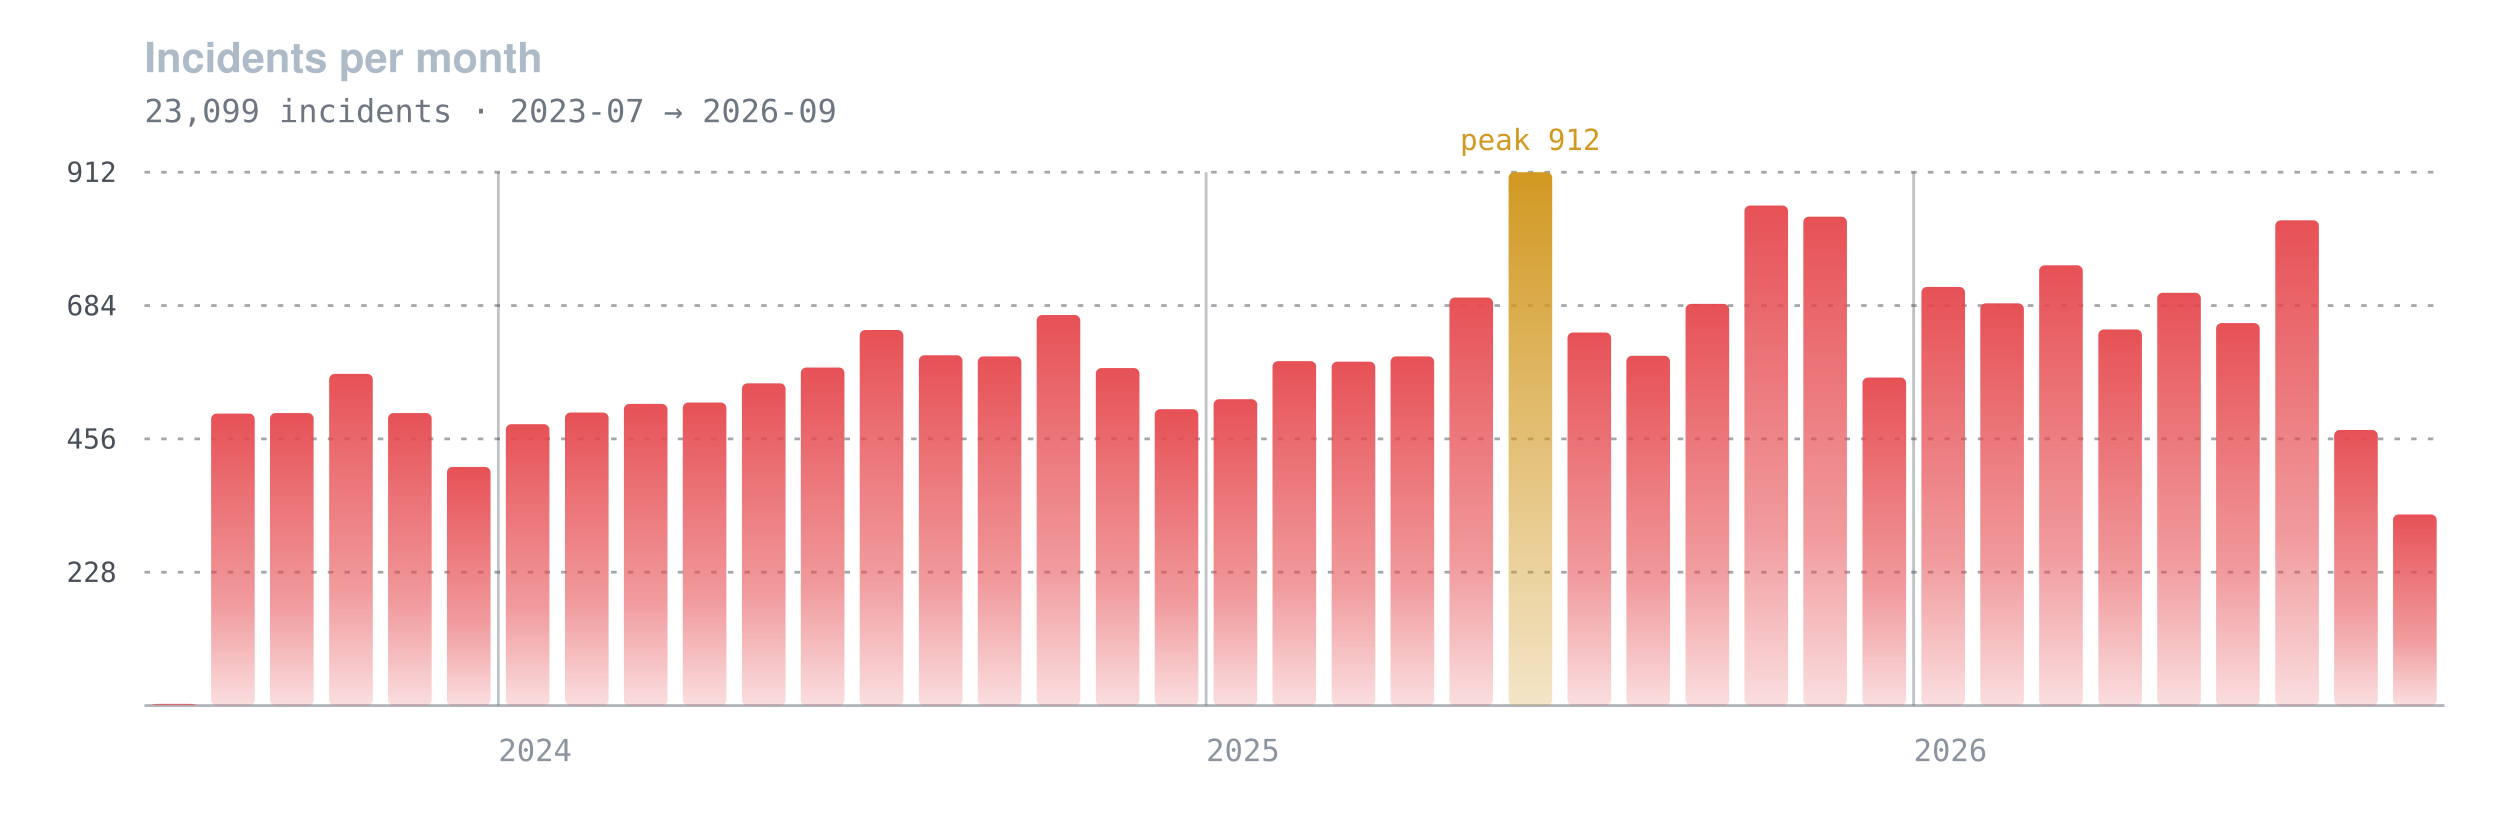
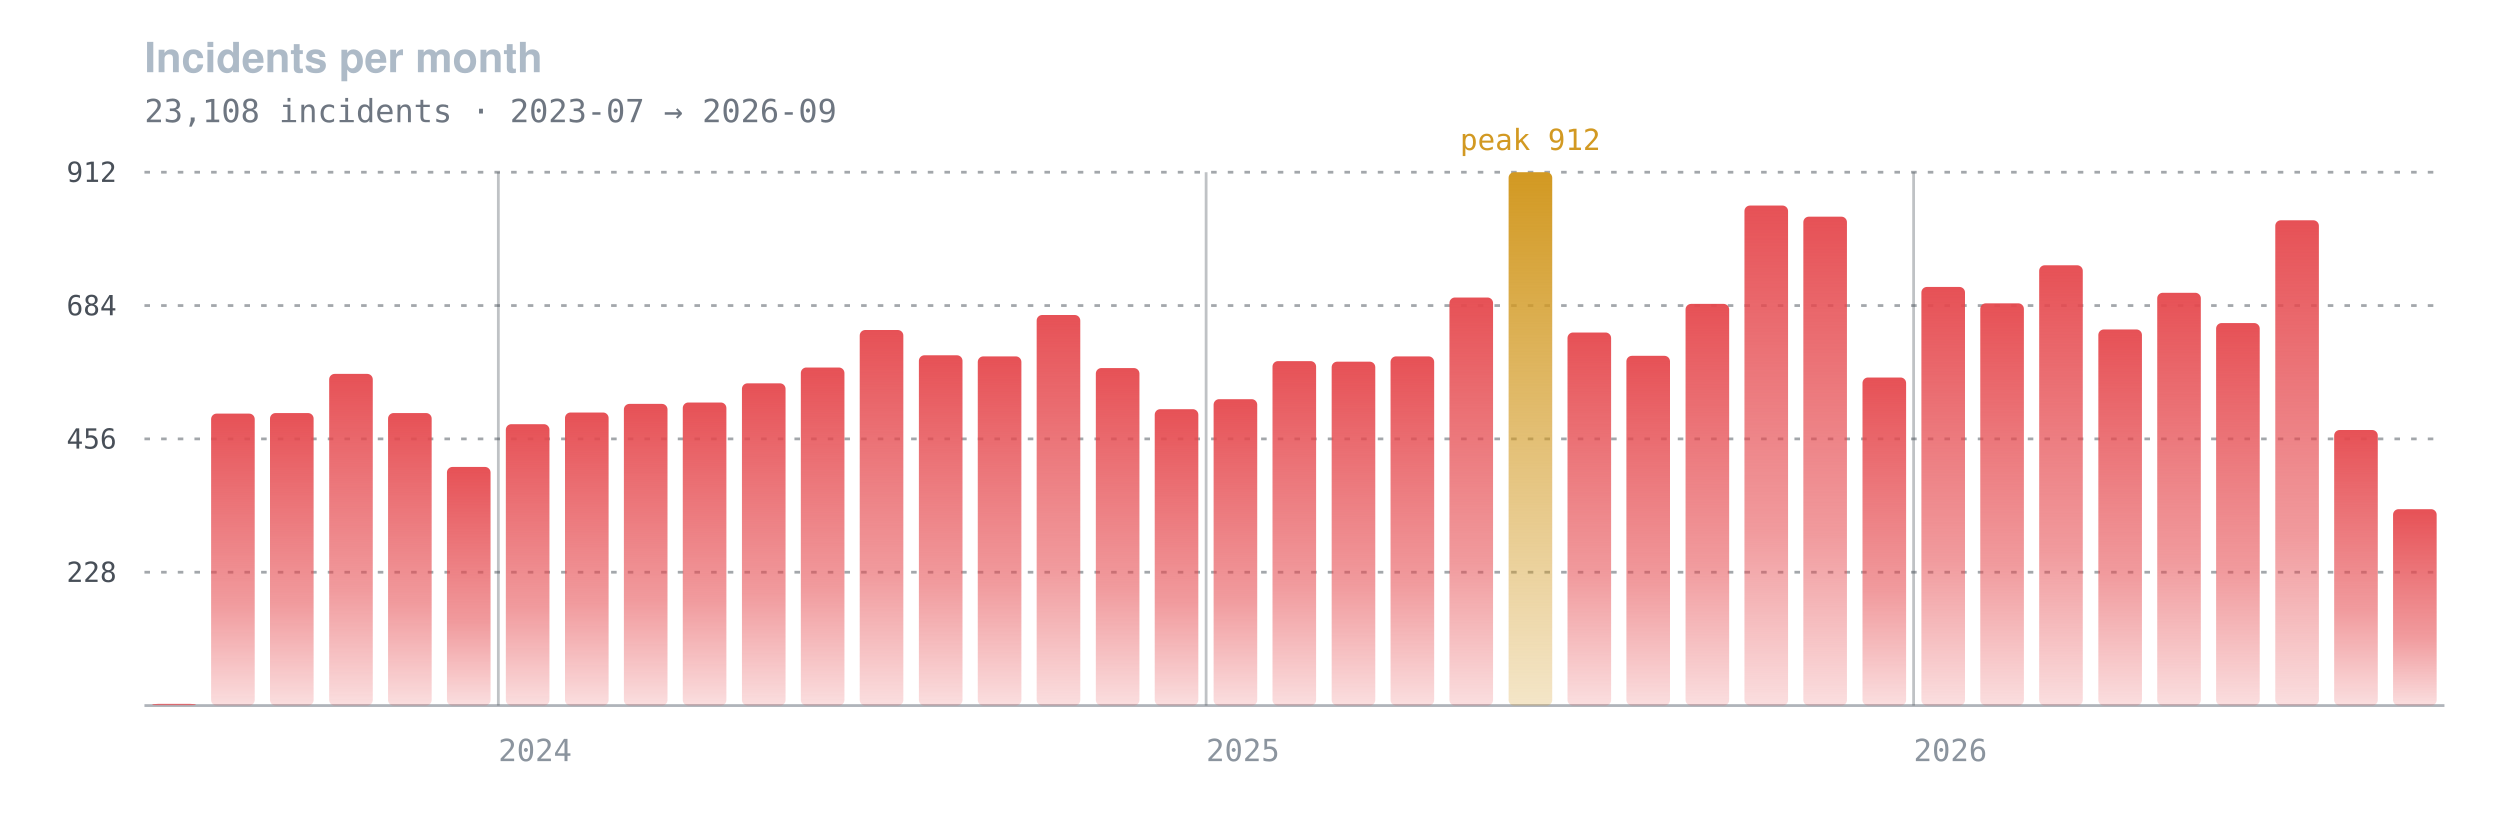
<svg xmlns="http://www.w3.org/2000/svg" viewBox="0 0 900 300" width="900" height="300" role="img">
  <defs>
    <linearGradient id="bg" x1="0" y1="0" x2="0" y2="1">
      <stop offset="0%" stop-color="#e5484d" stop-opacity="0.95" />
      <stop offset="65%" stop-color="#e5484d" stop-opacity="0.55" />
      <stop offset="100%" stop-color="#e5484d" stop-opacity="0.18" />
    </linearGradient>
    <linearGradient id="pk" x1="0" y1="0" x2="0" y2="1">
      <stop offset="0%" stop-color="#d29922" stop-opacity="1" />
      <stop offset="100%" stop-color="#d29922" stop-opacity="0.25" />
    </linearGradient>
  </defs>
  <text x="52" y="26" fill="#adbac7" font-size="15" font-family="-apple-system,BlinkMacSystemFont,Segoe UI,Helvetica,Arial,sans-serif" font-weight="600">Incidents per month</text>
-   <text x="52" y="44" fill="#6e7681" font-size="11.5" font-family="ui-monospace,SFMono-Regular,Menlo,Consolas,monospace">23,099 incidents · 2023-07 → 2026-09</text>
+   <text x="52" y="44" fill="#6e7681" font-size="11.5" font-family="ui-monospace,SFMono-Regular,Menlo,Consolas,monospace">23,108 incidents · 2023-07 → 2026-09</text>
  <line x1="52" y1="206.0" x2="880" y2="206.0" stroke="#484f58" stroke-width="1" stroke-dasharray="2 4" opacity="0.5" />
  <text x="42" y="209.5" fill="#484f58" font-size="10" font-family="ui-monospace,SFMono-Regular,Menlo,Consolas,monospace" text-anchor="end">228</text>
  <line x1="52" y1="158.0" x2="880" y2="158.0" stroke="#484f58" stroke-width="1" stroke-dasharray="2 4" opacity="0.5" />
  <text x="42" y="161.5" fill="#484f58" font-size="10" font-family="ui-monospace,SFMono-Regular,Menlo,Consolas,monospace" text-anchor="end">456</text>
  <line x1="52" y1="110.0" x2="880" y2="110.0" stroke="#484f58" stroke-width="1" stroke-dasharray="2 4" opacity="0.5" />
  <text x="42" y="113.5" fill="#484f58" font-size="10" font-family="ui-monospace,SFMono-Regular,Menlo,Consolas,monospace" text-anchor="end">684</text>
  <line x1="52" y1="62.0" x2="880" y2="62.0" stroke="#484f58" stroke-width="1" stroke-dasharray="2 4" opacity="0.5" />
  <text x="42" y="65.5" fill="#484f58" font-size="10" font-family="ui-monospace,SFMono-Regular,Menlo,Consolas,monospace" text-anchor="end">912</text>
  <line x1="52" y1="254" x2="880" y2="254" stroke="#6e7681" stroke-width="1" opacity="0.55" />
  <rect x="54.8" y="253.4" width="15.7" height="0.6" rx="2" fill="url(#bg)" />
  <rect x="76.0" y="148.9" width="15.7" height="105.1" rx="2" fill="url(#bg)" />
  <rect x="97.2" y="148.7" width="15.7" height="105.3" rx="2" fill="url(#bg)" />
  <rect x="118.5" y="134.6" width="15.7" height="119.4" rx="2" fill="url(#bg)" />
  <rect x="139.7" y="148.7" width="15.7" height="105.3" rx="2" fill="url(#bg)" />
  <rect x="160.9" y="168.1" width="15.7" height="85.9" rx="2" fill="url(#bg)" />
  <rect x="182.1" y="152.7" width="15.7" height="101.3" rx="2" fill="url(#bg)" />
  <line x1="179.4" y1="62" x2="179.4" y2="254" stroke="#484f58" stroke-width="1" opacity="0.35" />
  <text x="179.4" y="274" fill="#8b949e" font-size="11" font-family="ui-monospace,SFMono-Regular,Menlo,Consolas,monospace">2024</text>
  <rect x="203.4" y="148.5" width="15.7" height="105.5" rx="2" fill="url(#bg)" />
  <rect x="224.6" y="145.4" width="15.7" height="108.6" rx="2" fill="url(#bg)" />
  <rect x="245.8" y="144.9" width="15.7" height="109.1" rx="2" fill="url(#bg)" />
  <rect x="267.1" y="138.0" width="15.7" height="116.0" rx="2" fill="url(#bg)" />
  <rect x="288.3" y="132.3" width="15.7" height="121.7" rx="2" fill="url(#bg)" />
  <rect x="309.5" y="118.8" width="15.7" height="135.2" rx="2" fill="url(#bg)" />
  <rect x="330.8" y="127.9" width="15.7" height="126.1" rx="2" fill="url(#bg)" />
  <rect x="352.0" y="128.3" width="15.7" height="125.7" rx="2" fill="url(#bg)" />
  <rect x="373.2" y="113.4" width="15.7" height="140.6" rx="2" fill="url(#bg)" />
  <rect x="394.5" y="132.5" width="15.7" height="121.5" rx="2" fill="url(#bg)" />
  <rect x="415.7" y="147.3" width="15.7" height="106.7" rx="2" fill="url(#bg)" />
  <rect x="436.9" y="143.7" width="15.7" height="110.3" rx="2" fill="url(#bg)" />
  <line x1="434.2" y1="62" x2="434.2" y2="254" stroke="#484f58" stroke-width="1" opacity="0.35" />
  <text x="434.2" y="274" fill="#8b949e" font-size="11" font-family="ui-monospace,SFMono-Regular,Menlo,Consolas,monospace">2025</text>
  <rect x="458.1" y="130.0" width="15.7" height="124.0" rx="2" fill="url(#bg)" />
  <rect x="479.4" y="130.2" width="15.7" height="123.8" rx="2" fill="url(#bg)" />
  <rect x="500.6" y="128.3" width="15.7" height="125.7" rx="2" fill="url(#bg)" />
  <rect x="521.8" y="107.1" width="15.7" height="146.9" rx="2" fill="url(#bg)" />
  <rect x="543.1" y="62.0" width="15.7" height="192.0" rx="2" fill="url(#pk)" />
  <rect x="564.3" y="119.7" width="15.7" height="134.3" rx="2" fill="url(#bg)" />
  <rect x="585.5" y="128.1" width="15.7" height="125.9" rx="2" fill="url(#bg)" />
  <rect x="606.8" y="109.4" width="15.7" height="144.6" rx="2" fill="url(#bg)" />
  <rect x="628.0" y="74.0" width="15.7" height="180.0" rx="2" fill="url(#bg)" />
  <rect x="649.2" y="78.0" width="15.7" height="176.0" rx="2" fill="url(#bg)" />
  <rect x="670.5" y="135.9" width="15.7" height="118.1" rx="2" fill="url(#bg)" />
  <rect x="691.7" y="103.3" width="15.7" height="150.7" rx="2" fill="url(#bg)" />
  <line x1="688.9" y1="62" x2="688.9" y2="254" stroke="#484f58" stroke-width="1" opacity="0.35" />
  <text x="688.9" y="274" fill="#8b949e" font-size="11" font-family="ui-monospace,SFMono-Regular,Menlo,Consolas,monospace">2026</text>
  <rect x="712.9" y="109.2" width="15.7" height="144.8" rx="2" fill="url(#bg)" />
  <rect x="734.1" y="95.5" width="15.7" height="158.5" rx="2" fill="url(#bg)" />
  <rect x="755.4" y="118.6" width="15.7" height="135.4" rx="2" fill="url(#bg)" />
  <rect x="776.6" y="105.4" width="15.7" height="148.6" rx="2" fill="url(#bg)" />
  <rect x="797.8" y="116.3" width="15.7" height="137.7" rx="2" fill="url(#bg)" />
  <rect x="819.1" y="79.3" width="15.7" height="174.7" rx="2" fill="url(#bg)" />
  <rect x="840.3" y="154.8" width="15.7" height="99.2" rx="2" fill="url(#bg)" />
-   <rect x="861.5" y="185.2" width="15.7" height="68.8" rx="2" fill="url(#bg)" />
+   <rect x="861.5" y="183.3" width="15.7" height="70.7" rx="2" fill="url(#bg)" />
  <text x="550.9" y="54.0" fill="#d29922" font-size="10.5" font-family="ui-monospace,SFMono-Regular,Menlo,Consolas,monospace" text-anchor="middle">peak 912</text>
</svg>
